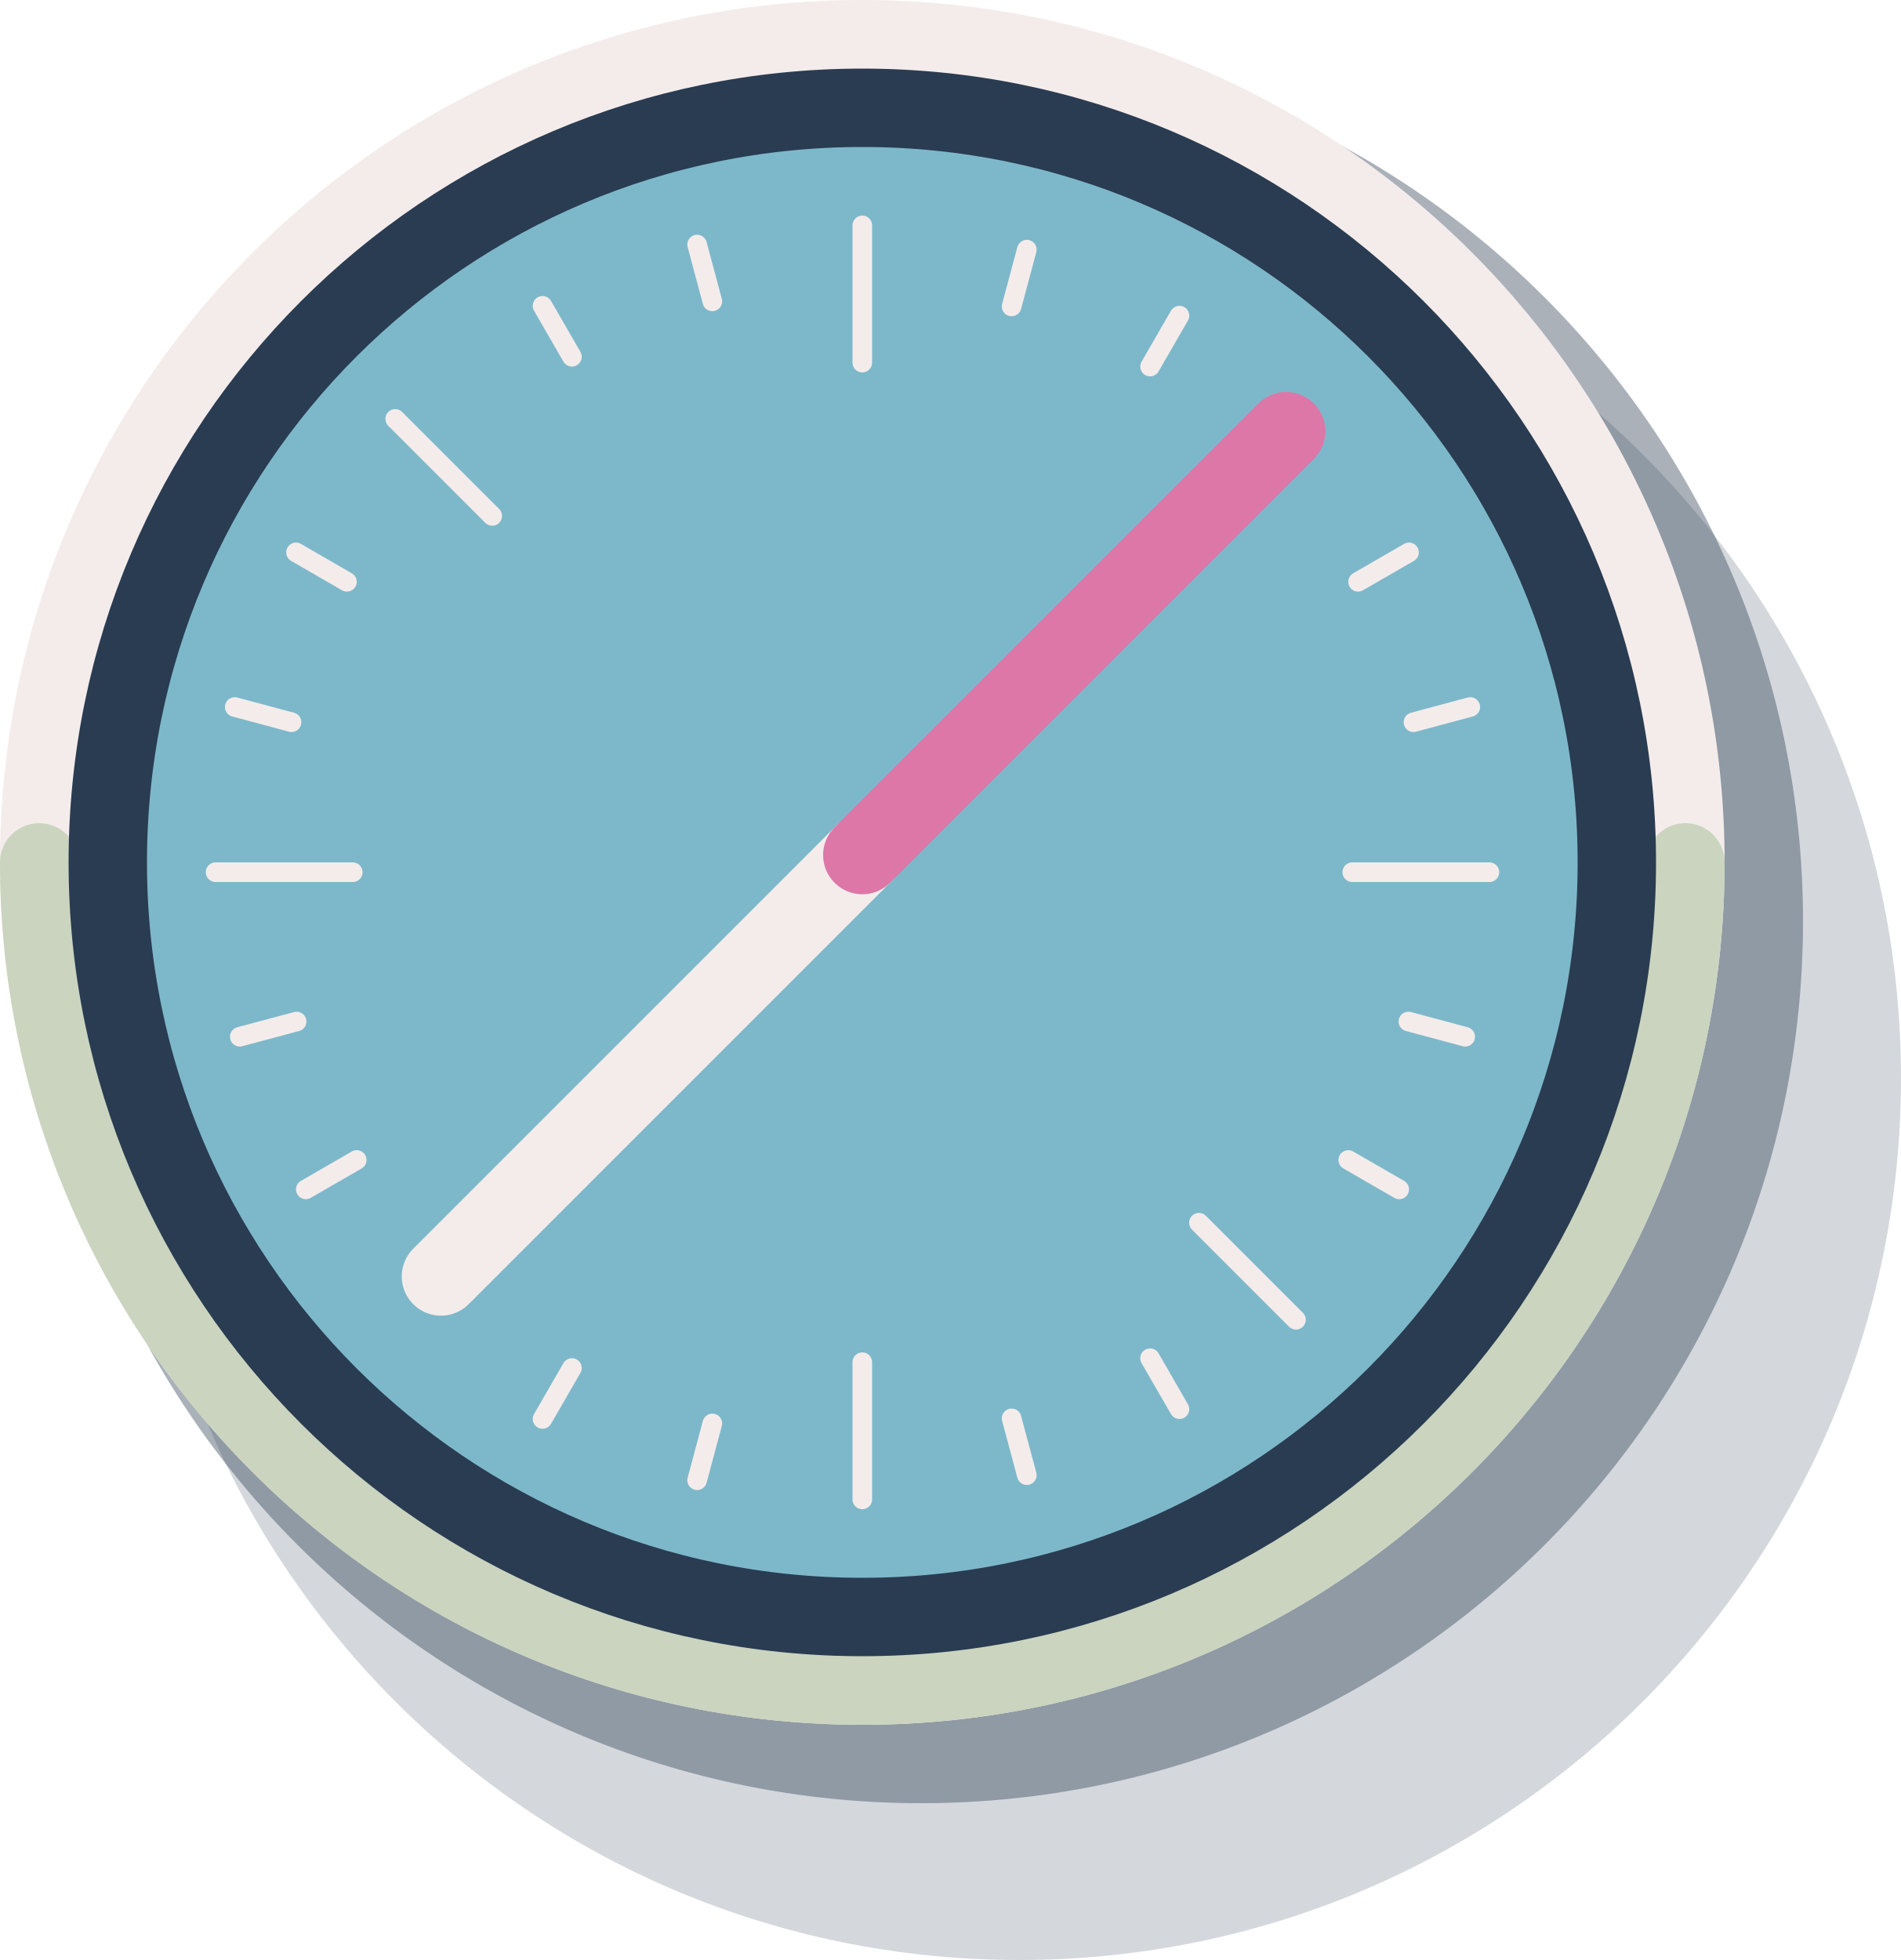
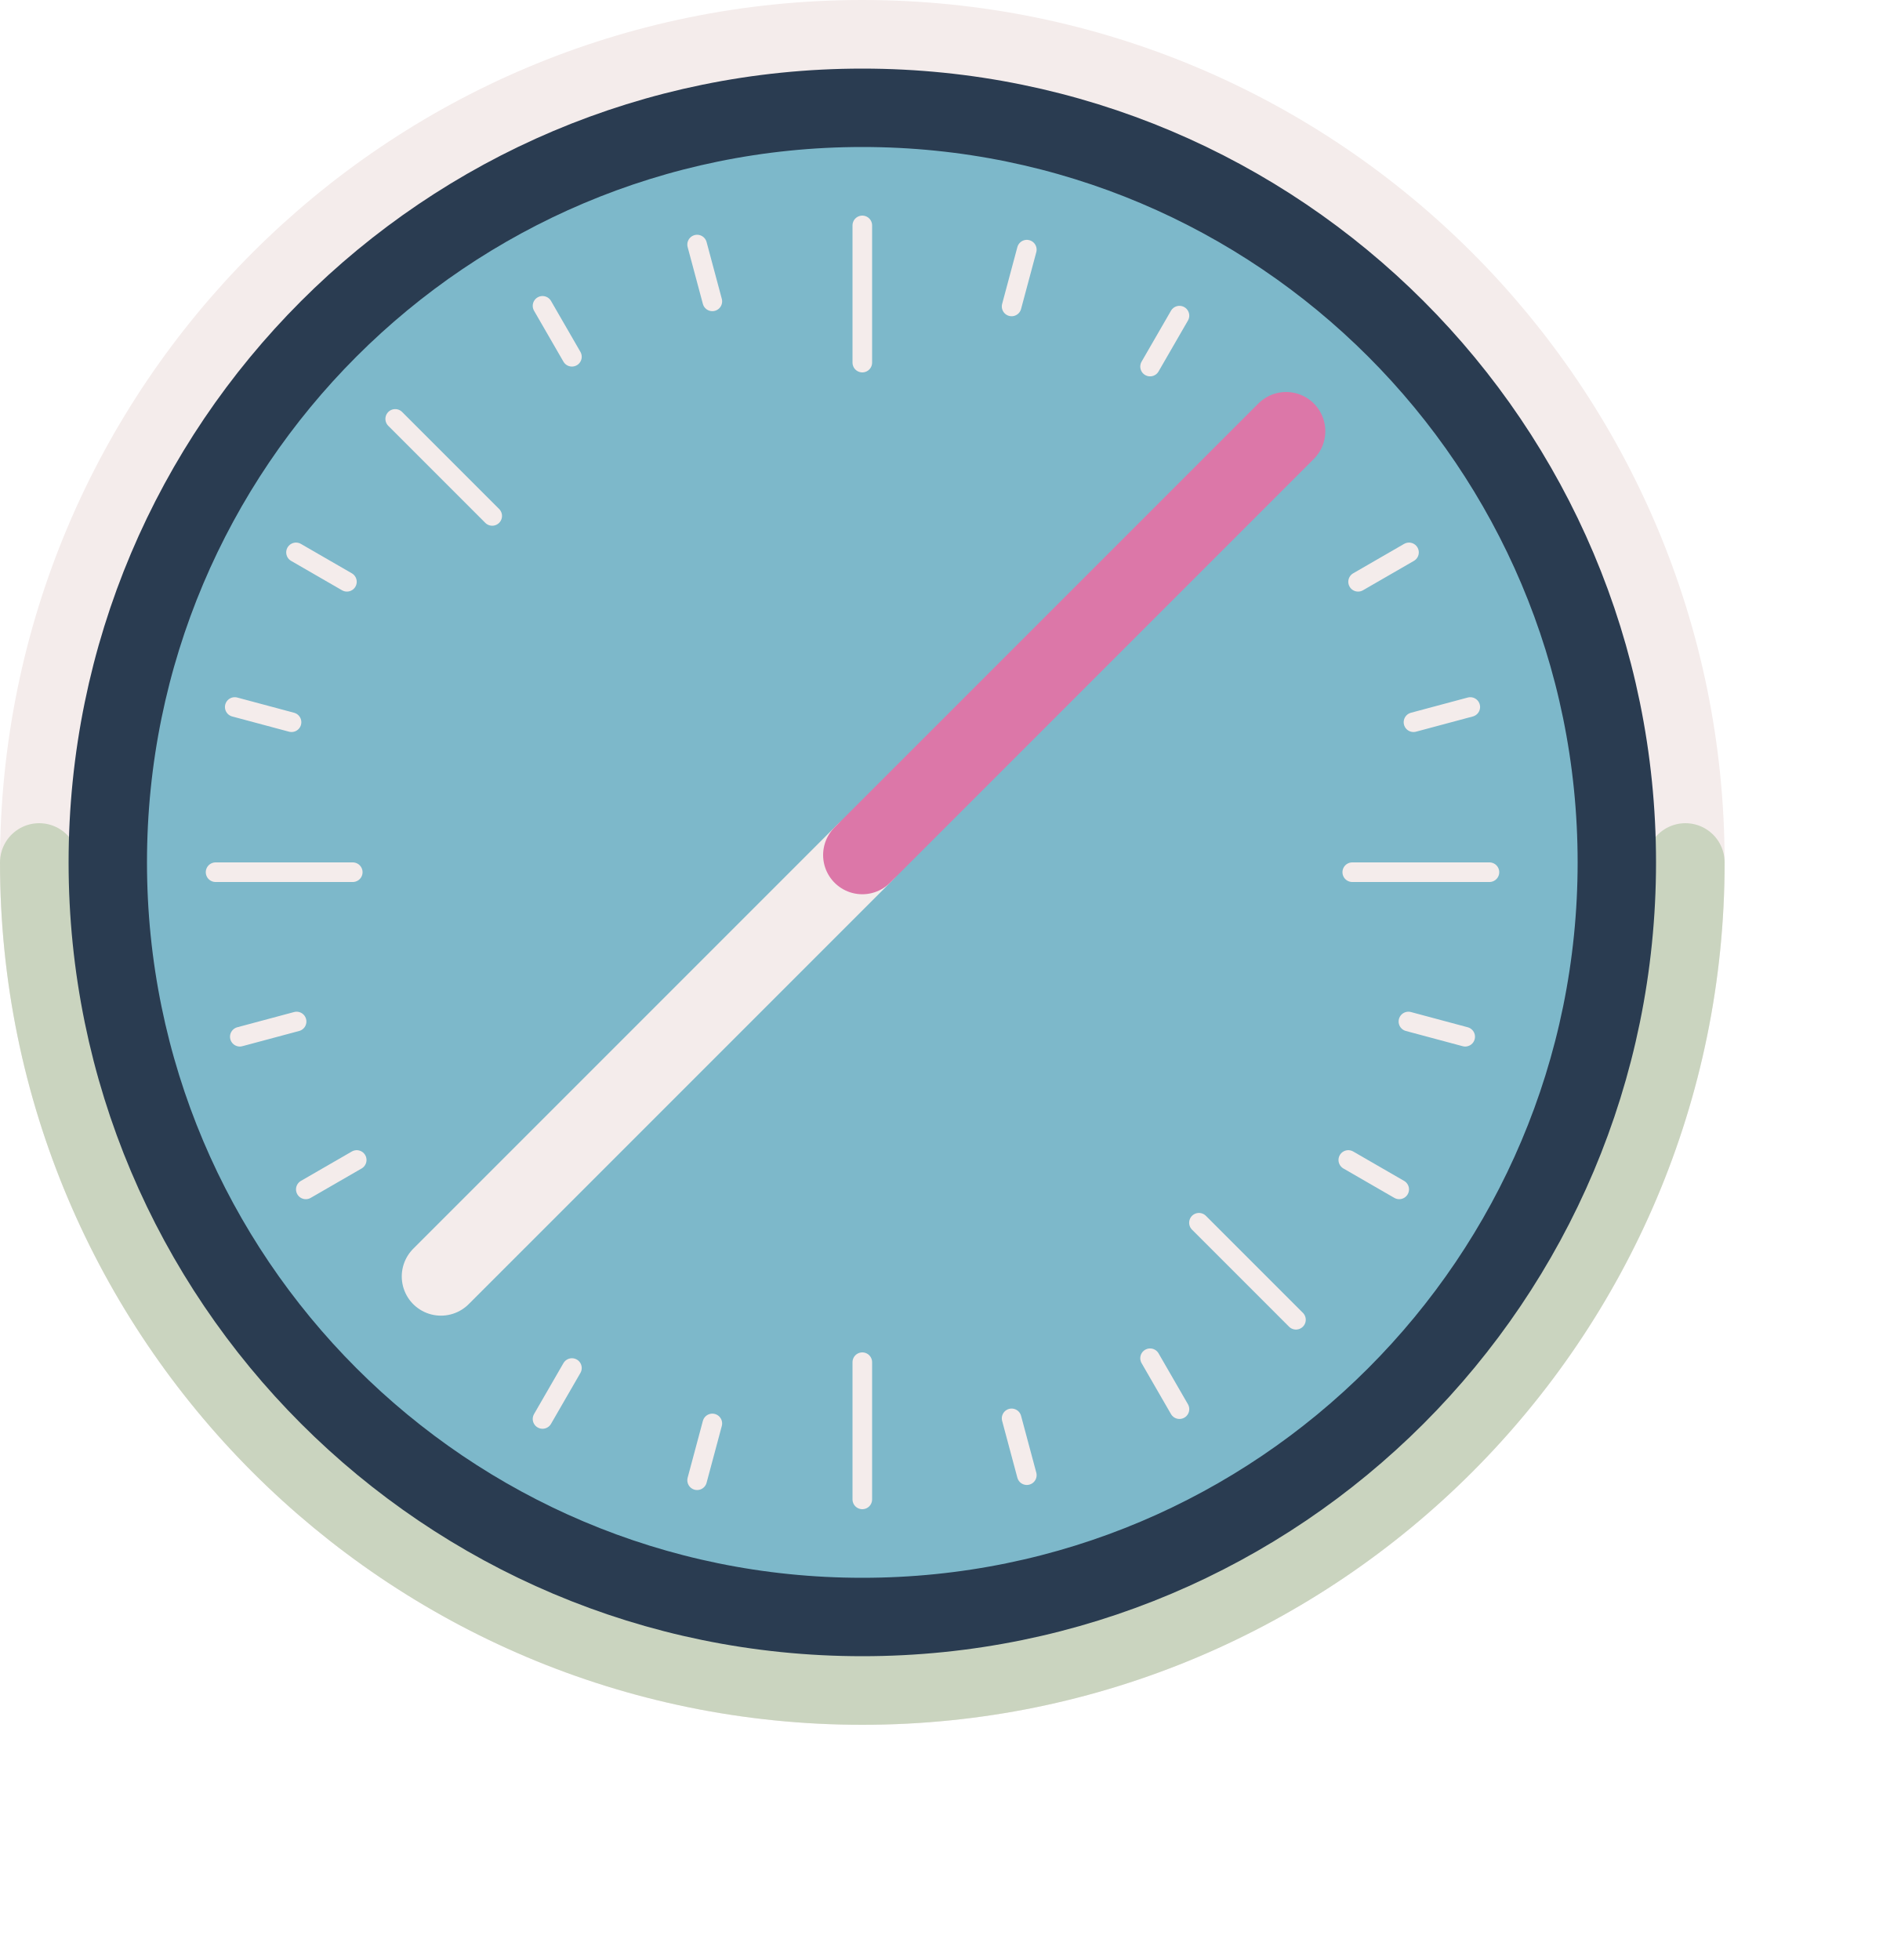
<svg xmlns="http://www.w3.org/2000/svg" width="194" height="200" viewBox="0 0 194 200" fill="none" color-interpolation-filters="sRGB">
  <g class="fill-shadow">
-     <circle cx="104" cy="110" r="90" fill="#2A3C51" opacity=".2" />
-     <circle cx="94" cy="94" r="90" fill="#2A3C51" opacity=".4" />
+     <circle cx="104" cy="110" r="90" opacity=".2" />
+     <circle cx="94" cy="94" r="90" opacity=".4" />
  </g>
  <g stroke-width="8" stroke-linecap="round" stroke-linejoin="round">
    <circle cx="88" cy="88" r="84" fill="#7DB8CA" stroke="#F4ECEB" />
    <path d="M172 88C172 134.392 134.392 172 88 172C41.608 172 4 134.392 4 88" stroke="#CAD4BF" />
    <circle cx="88" cy="88" r="77" fill="#7DB8CA" stroke="#2A3C51" />
    <path d="M45 130.25L88.25 87" stroke="#F4ECEB" />
    <path d="M88 87.25L131.25 44" stroke="#DC77A8" />
  </g>
  <g stroke="#F4ECEB" stroke-width="2" stroke-linecap="round" stroke-linejoin="round">
    <line x1="88" y1="23" x2="88" y2="37" />
    <line x1="88" y1="139" x2="88" y2="153" />
    <line x1="152" y1="89" x2="138" y2="89" />
    <line x1="36" y1="89" x2="22" y2="89" />
    <line x1="132.255" y1="134.669" x2="122.355" y2="124.77" />
    <line x1="50.231" y1="52.645" x2="40.331" y2="42.745" />
    <line x1="142.792" y1="121.366" x2="137.596" y2="118.366" />
    <line x1="35.404" y1="59.366" x2="30.208" y2="56.366" />
    <line x1="149.526" y1="105.789" x2="143.731" y2="104.236" />
    <line x1="29.752" y1="73.696" x2="23.956" y2="72.143" />
    <line x1="150.044" y1="72.143" x2="144.248" y2="73.696" />
    <line x1="30.269" y1="104.236" x2="24.473" y2="105.789" />
    <line x1="143.791" y1="56.366" x2="138.595" y2="59.366" />
    <line x1="36.404" y1="118.366" x2="31.208" y2="121.366" />
    <line x1="120.366" y1="32.208" x2="117.366" y2="37.404" />
    <line x1="58.366" y1="139.596" x2="55.366" y2="144.792" />
    <line x1="104.789" y1="25.474" x2="103.236" y2="31.269" />
    <line x1="72.695" y1="145.249" x2="71.142" y2="151.044" />
    <line x1="71.142" y1="24.956" x2="72.695" y2="30.752" />
    <line x1="103.236" y1="144.731" x2="104.789" y2="150.527" />
    <line x1="55.366" y1="31.208" x2="58.366" y2="36.404" />
    <line x1="117.366" y1="138.596" x2="120.366" y2="143.792" />
  </g>
</svg>
